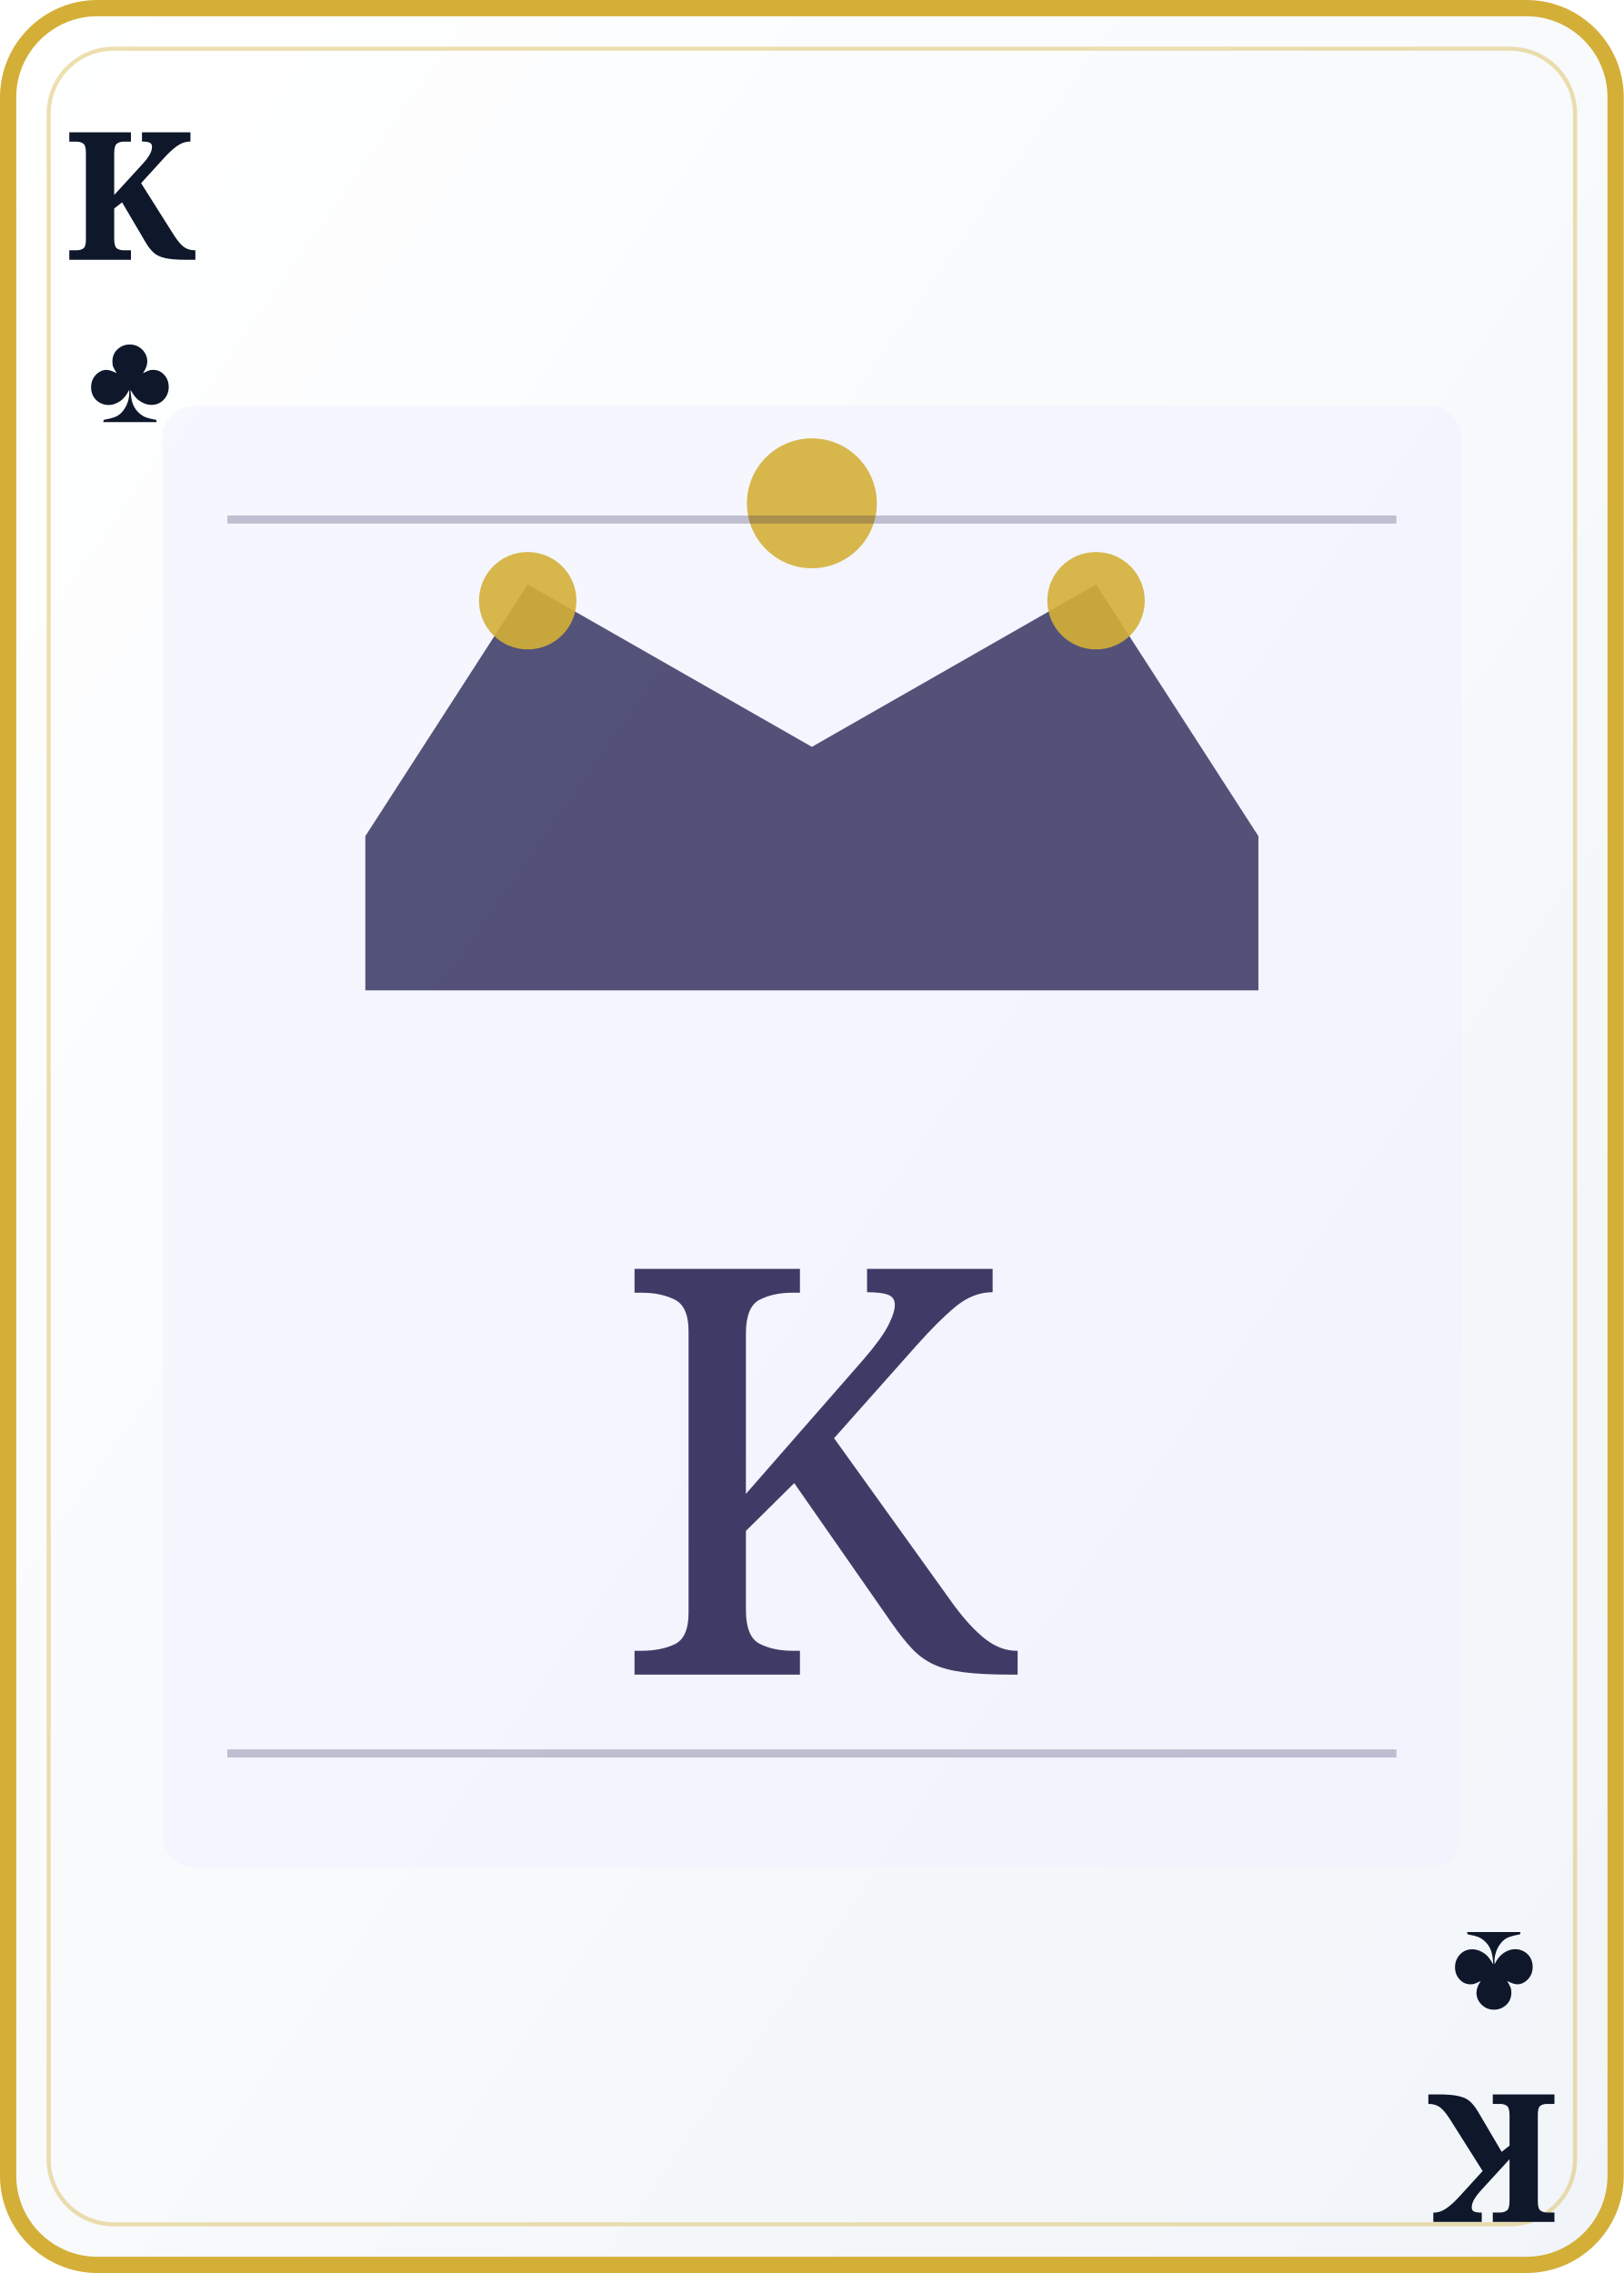
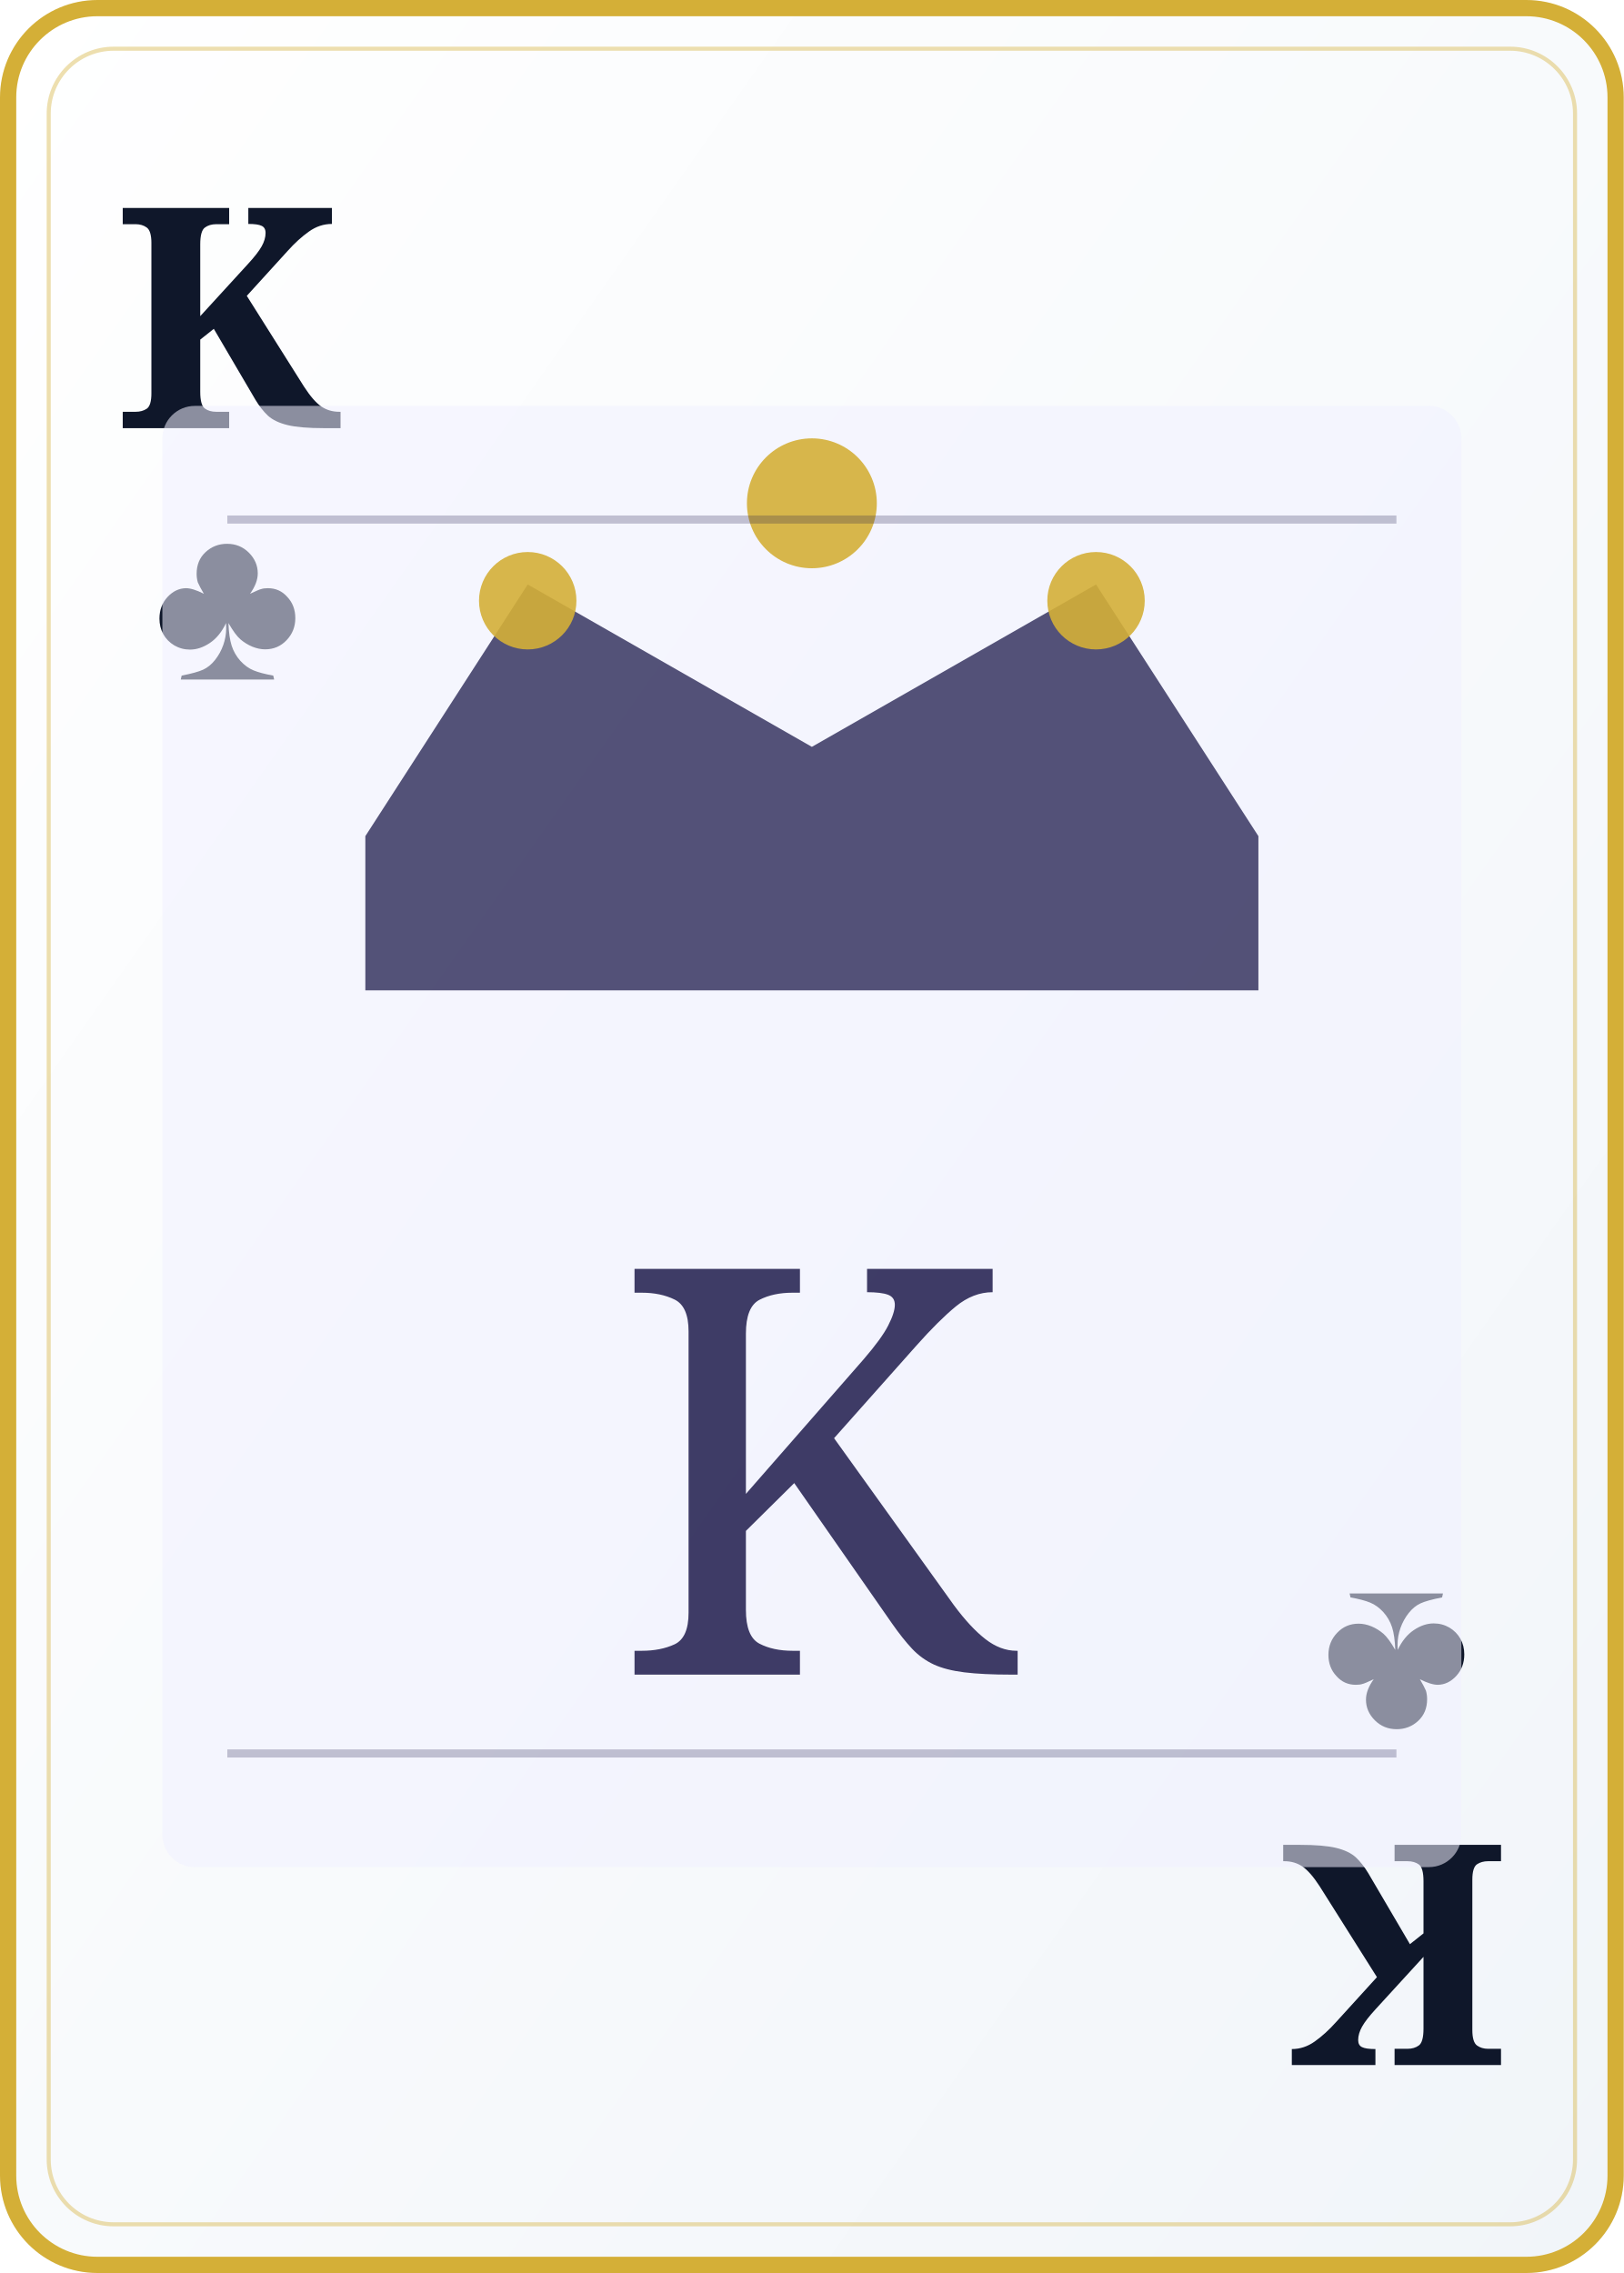
<svg xmlns="http://www.w3.org/2000/svg" viewBox="0 0 200 280" width="200" height="280">
  <defs>
    <linearGradient id="cardBg" x1="0%" y1="0%" x2="100%" y2="100%">
      <stop offset="0%" style="stop-color:#ffffff" />
      <stop offset="100%" style="stop-color:#f1f5f9" />
    </linearGradient>
  </defs>
  <rect width="200" height="280" rx="12" fill="url(#cardBg)" />
  <rect x="1" y="1" width="198" height="278" rx="11" fill="none" stroke="#d4af37" stroke-width="2" />
  <rect x="6" y="6" width="188" height="268" rx="8" fill="none" stroke="#d4af37" stroke-width="0.5" opacity="0.4" />
-   <text x="16" y="32" font-family="Georgia,serif" font-size="22" font-weight="900" fill="#0f172a" text-anchor="middle">K</text>
-   <text x="16" y="52" font-family="Arial,sans-serif" font-size="16" fill="#0f172a" text-anchor="middle">♣</text>
-   <text x="184" y="258" font-family="Georgia,serif" font-size="22" font-weight="900" fill="#0f172a" text-anchor="middle" transform="rotate(180,184,258)">K</text>
-   <text x="184" y="238" font-family="Arial,sans-serif" font-size="16" fill="#0f172a" text-anchor="middle" transform="rotate(180,184,238)">♣</text>
+   <text x="28" y="38" font-family="Georgia,serif" font-size="38" font-weight="900" fill="#0f172a" text-anchor="middle" dominant-baseline="central">K</text>
+   <text x="28" y="74" font-family="Arial,sans-serif" font-size="28" fill="#0f172a" text-anchor="middle" dominant-baseline="central">♣</text>
+   <text x="172" y="242" font-family="Georgia,serif" font-size="38" font-weight="900" fill="#0f172a" text-anchor="middle" dominant-baseline="central" transform="rotate(180,172,242)">K</text>
+   <text x="172" y="206" font-family="Arial,sans-serif" font-size="28" fill="#0f172a" text-anchor="middle" dominant-baseline="central" transform="rotate(180,172,206)">♣</text>
  <rect x="20" y="50" width="160" height="180" rx="4" fill="#f0f0ff" opacity="0.55" />
  <polygon points="45,103 65,72 100,92 135,72 155,103 155,122 45,122" fill="#1e1b4b" opacity="0.75" />
  <circle cx="65" cy="74" r="6" fill="#d4af37" opacity="0.9" />
  <circle cx="100" cy="62" r="8" fill="#d4af37" opacity="0.9" />
  <circle cx="135" cy="74" r="6" fill="#d4af37" opacity="0.9" />
  <text x="100" y="182" font-family="Georgia,serif" font-size="70" fill="#1e1b4b" text-anchor="middle" dominant-baseline="middle" opacity="0.85">K</text>
  <line x1="28" y1="64" x2="172" y2="64" stroke="#1e1b4b" stroke-width="1" opacity="0.25" />
  <line x1="28" y1="216" x2="172" y2="216" stroke="#1e1b4b" stroke-width="1" opacity="0.25" />
</svg>
